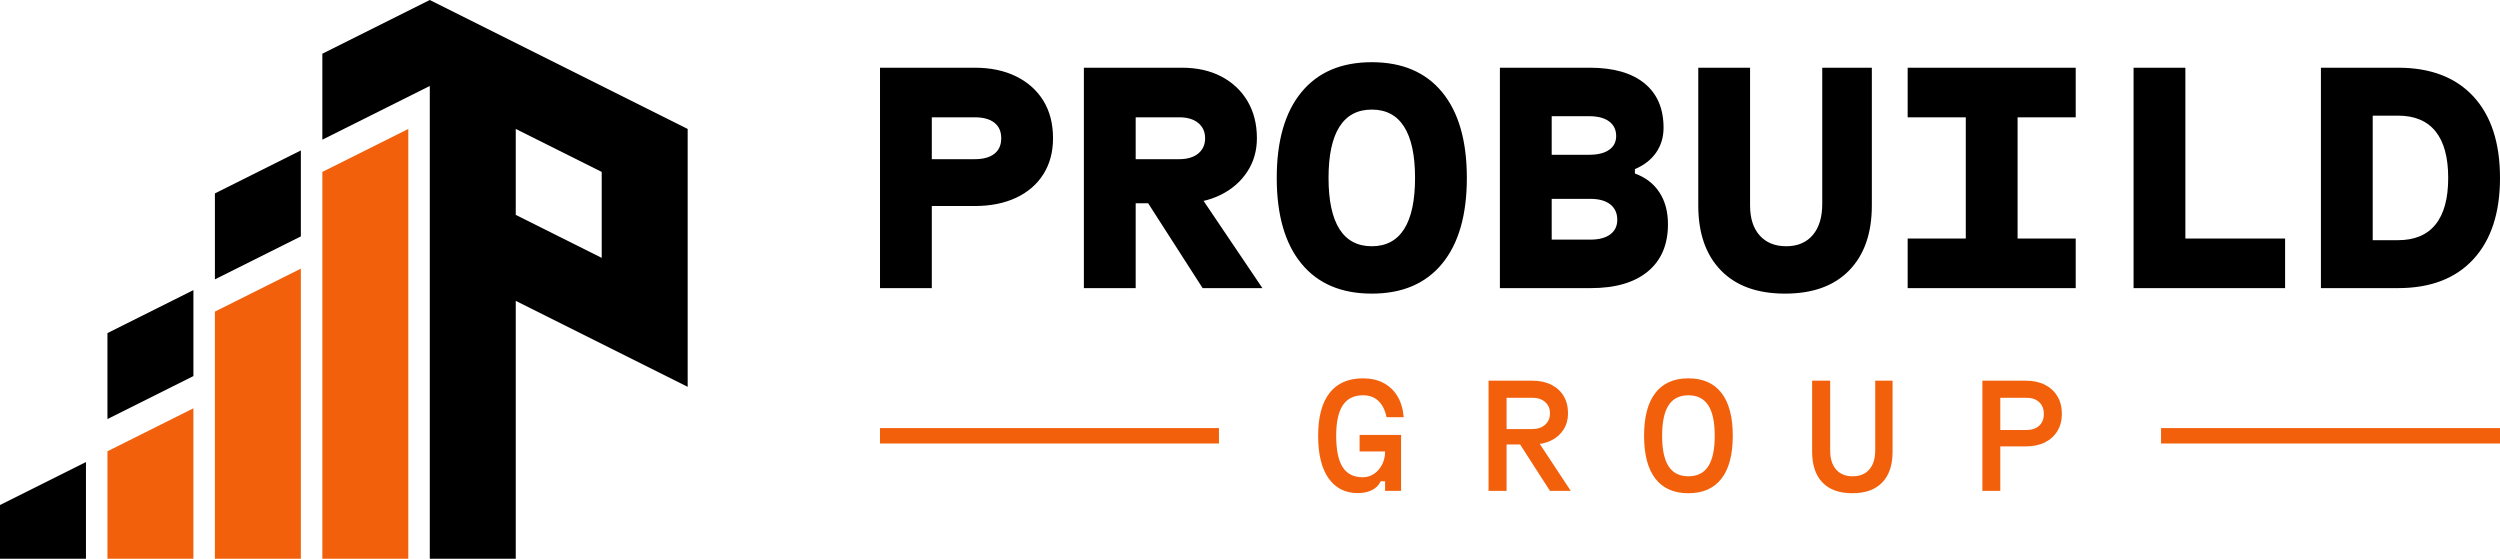
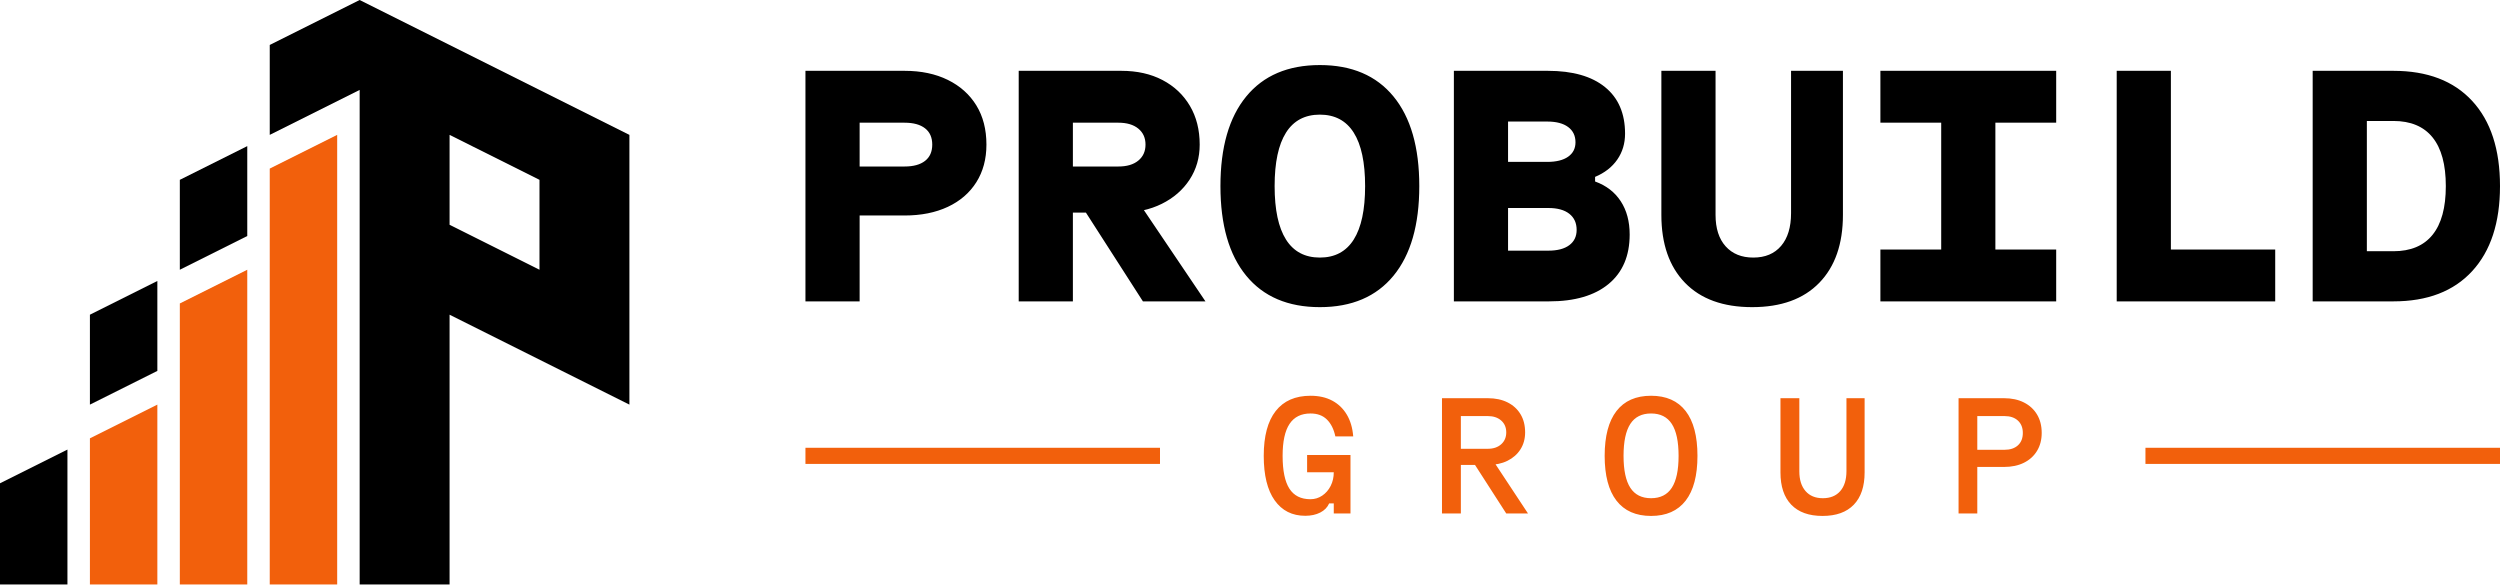
- <svg xmlns="http://www.w3.org/2000/svg" viewBox="0 0 453.706 101.376" width="453.706" height="101.376" role="img" aria-label="ProBuild Group">
-   <g transform="translate(0 0) scale(0.975) translate(24 -8)">
+ <svg xmlns="http://www.w3.org/2000/svg" viewBox="0 0 433.743 101.376" width="433.743" height="101.376" role="img" aria-label="ProBuild Group">
+   <g transform="translate(0 0) scale(0.975) translate(8 -8)">
    <g fill="#F2600C">
-       <path d="M-4 92L12 84V112H-4Z" />
-       <path d="M16 66L32 58V112H16Z" />
-       <path d="M36 40L52 32V112H36Z" />
+       <path d="M40 38L52 32L52 112L40 112Z" />
+       <path d="M24 62L36 56L36 112L24 112Z" />
+       <path d="M8 86L20 80L20 112L8 112Z" />
    </g>
-     <path fill="#000000" fill-rule="evenodd" d="M36 18L56 8L104 32V80L72 64V112H56V24L36 34Z M72 32L88 40V56L72 48Z M-24 102L-8 94V112H-24Z M-4 70L12 62V78L-4 86Z M16 44L32 36V52L16 60Z" />
+     <path fill="#000000" fill-rule="evenodd" d="M40 16L56 8L104 32L104 80L72 64L72 112L56 112L56 24L40 32Z M72 32L88 40L88 56L72 48Z M24 40L36 34L36 50L24 56Z M8 64L20 58L20 74L8 80Z M-8 94L4 88L4 112L-8 112Z" />
  </g>
-   <path fill="#000000" d="M159.706 52.288V12.288H176.906Q181.206 12.288 184.406 13.863Q187.606 15.438 189.356 18.288Q191.106 21.138 191.106 25.088Q191.106 28.838 189.356 31.613Q187.606 34.388 184.406 35.888Q181.206 37.388 176.906 37.388H169.106V52.288ZM169.106 28.888H176.906Q179.206 28.888 180.456 27.913Q181.706 26.938 181.706 25.088Q181.706 23.238 180.456 22.263Q179.206 21.288 176.906 21.288H169.106ZM196.706 52.288V12.288H214.506Q218.606 12.288 221.656 13.888Q224.706 15.488 226.406 18.363Q228.106 21.238 228.106 25.088Q228.106 28.488 226.356 31.163Q224.606 33.838 221.531 35.363Q218.456 36.888 214.506 36.888H206.106V52.288ZM218.256 52.288 207.406 35.388H217.706L229.106 52.288ZM206.106 28.888H214.006Q216.206 28.888 217.456 27.863Q218.706 26.838 218.706 25.088Q218.706 23.338 217.456 22.313Q216.206 21.288 214.006 21.288H206.106ZM248.956 53.288Q240.656 53.288 236.181 47.838Q231.706 42.388 231.706 32.288Q231.706 22.188 236.181 16.738Q240.656 11.288 248.956 11.288Q257.256 11.288 261.731 16.738Q266.206 22.188 266.206 32.288Q266.206 42.388 261.731 47.838Q257.256 53.288 248.956 53.288ZM248.956 44.688Q252.856 44.688 254.831 41.563Q256.806 38.438 256.806 32.288Q256.806 26.138 254.831 23.013Q252.856 19.888 248.956 19.888Q245.056 19.888 243.081 23.013Q241.106 26.138 241.106 32.288Q241.106 38.438 243.081 41.563Q245.056 44.688 248.956 44.688ZM272.206 52.288V12.288H288.506Q294.956 12.288 298.431 15.113Q301.906 17.938 301.906 23.188Q301.906 25.738 300.556 27.688Q299.206 29.638 296.706 30.688V31.488Q299.606 32.538 301.156 34.913Q302.706 37.288 302.706 40.688Q302.706 46.238 299.056 49.263Q295.406 52.288 288.706 52.288ZM281.606 43.488H288.606Q290.956 43.488 292.231 42.538Q293.506 41.588 293.506 39.888Q293.506 38.088 292.231 37.088Q290.956 36.088 288.606 36.088H281.606ZM281.606 28.088H288.406Q290.756 28.088 292.031 27.188Q293.306 26.288 293.306 24.688Q293.306 22.988 292.031 22.038Q290.756 21.088 288.406 21.088H281.606ZM308.206 12.288H317.606V37.288Q317.606 40.788 319.356 42.738Q321.106 44.688 324.156 44.688Q327.256 44.688 328.981 42.663Q330.706 40.638 330.706 36.988V12.288H339.706V37.288Q339.706 44.838 335.606 49.063Q331.506 53.288 323.956 53.288Q316.406 53.288 312.306 49.063Q308.206 44.838 308.206 37.288ZM346.206 52.288V43.288H356.756V21.288H346.206V12.288H376.706V21.288H366.156V43.288H376.706V52.288ZM387.206 52.288V12.288H396.606V43.288H414.706V52.288ZM421.206 52.288V12.288H435.206Q444.056 12.288 448.881 17.513Q453.706 22.738 453.706 32.288Q453.706 41.788 448.881 47.038Q444.056 52.288 435.206 52.288ZM430.606 43.588H435.206Q439.706 43.588 442.006 40.738Q444.306 37.888 444.306 32.288Q444.306 26.688 442.006 23.838Q439.706 20.988 435.206 20.988H430.606Z" />
+   <path fill="#000000" d="M139.743 52.288V12.288H156.943Q161.243 12.288 164.443 13.863Q167.643 15.438 169.393 18.288Q171.143 21.138 171.143 25.088Q171.143 28.838 169.393 31.613Q167.643 34.388 164.443 35.888Q161.243 37.388 156.943 37.388H149.143V52.288ZM149.143 28.888H156.943Q159.243 28.888 160.493 27.913Q161.743 26.938 161.743 25.088Q161.743 23.238 160.493 22.263Q159.243 21.288 156.943 21.288H149.143ZM176.743 52.288V12.288H194.543Q198.643 12.288 201.693 13.888Q204.743 15.488 206.443 18.363Q208.143 21.238 208.143 25.088Q208.143 28.488 206.393 31.163Q204.643 33.838 201.568 35.363Q198.493 36.888 194.543 36.888H186.143V52.288ZM198.293 52.288 187.443 35.388H197.743L209.143 52.288ZM186.143 28.888H194.043Q196.243 28.888 197.493 27.863Q198.743 26.838 198.743 25.088Q198.743 23.338 197.493 22.313Q196.243 21.288 194.043 21.288H186.143ZM228.993 53.288Q220.693 53.288 216.218 47.838Q211.743 42.388 211.743 32.288Q211.743 22.188 216.218 16.738Q220.693 11.288 228.993 11.288Q237.293 11.288 241.768 16.738Q246.243 22.188 246.243 32.288Q246.243 42.388 241.768 47.838Q237.293 53.288 228.993 53.288ZM228.993 44.688Q232.893 44.688 234.868 41.563Q236.843 38.438 236.843 32.288Q236.843 26.138 234.868 23.013Q232.893 19.888 228.993 19.888Q225.093 19.888 223.118 23.013Q221.143 26.138 221.143 32.288Q221.143 38.438 223.118 41.563Q225.093 44.688 228.993 44.688ZM252.243 52.288V12.288H268.543Q274.993 12.288 278.468 15.113Q281.943 17.938 281.943 23.188Q281.943 25.738 280.593 27.688Q279.243 29.638 276.743 30.688V31.488Q279.643 32.538 281.193 34.913Q282.743 37.288 282.743 40.688Q282.743 46.238 279.093 49.263Q275.443 52.288 268.743 52.288ZM261.643 43.488H268.643Q270.993 43.488 272.268 42.538Q273.543 41.588 273.543 39.888Q273.543 38.088 272.268 37.088Q270.993 36.088 268.643 36.088H261.643ZM261.643 28.088H268.443Q270.793 28.088 272.068 27.188Q273.343 26.288 273.343 24.688Q273.343 22.988 272.068 22.038Q270.793 21.088 268.443 21.088H261.643ZM288.243 12.288H297.643V37.288Q297.643 40.788 299.393 42.738Q301.143 44.688 304.193 44.688Q307.293 44.688 309.018 42.663Q310.743 40.638 310.743 36.988V12.288H319.743V37.288Q319.743 44.838 315.643 49.063Q311.543 53.288 303.993 53.288Q296.443 53.288 292.343 49.063Q288.243 44.838 288.243 37.288ZM326.243 52.288V43.288H336.793V21.288H326.243V12.288H356.743V21.288H346.193V43.288H356.743V52.288ZM367.243 52.288V12.288H376.643V43.288H394.743V52.288ZM401.243 52.288V12.288H415.243Q424.093 12.288 428.918 17.513Q433.743 22.738 433.743 32.288Q433.743 41.788 428.918 47.038Q424.093 52.288 415.243 52.288ZM410.643 43.588H415.243Q419.743 43.588 422.043 40.738Q424.343 37.888 424.343 32.288Q424.343 26.688 422.043 23.838Q419.743 20.988 415.243 20.988H410.643Z" />
  <g fill="#F2600C">
-     <rect x="159.706" y="77.688" width="61.513" height="2.8" />
-     <rect x="392.194" y="77.688" width="61.513" height="2.8" />
-     <path d="M246.419 89.488Q243.019 89.488 241.119 86.813Q239.219 84.138 239.219 79.088Q239.219 73.963 241.294 71.313Q243.369 68.663 247.344 68.663Q249.519 68.663 251.106 69.513Q252.694 70.363 253.631 71.938Q254.569 73.513 254.744 75.713H251.644Q251.244 73.838 250.181 72.788Q249.119 71.738 247.344 71.738Q244.894 71.738 243.694 73.55Q242.494 75.363 242.494 79.088Q242.494 82.938 243.669 84.776Q244.844 86.613 247.319 86.613Q248.444 86.613 249.369 85.988Q250.294 85.363 250.831 84.301Q251.369 83.238 251.369 81.938H246.744V78.938H254.269V89.088H251.369V87.338H250.569Q250.119 88.363 249.019 88.926Q247.919 89.488 246.419 89.488ZM270.144 89.088V69.088H278.119Q280.069 69.088 281.519 69.813Q282.969 70.538 283.769 71.863Q284.569 73.188 284.569 75.013Q284.569 76.688 283.756 77.963Q282.944 79.238 281.494 79.951Q280.044 80.663 278.119 80.663H273.419V89.088ZM281.294 89.088 275.519 80.113H279.144L285.069 89.088ZM273.419 77.863H278.094Q279.544 77.863 280.419 77.076Q281.294 76.288 281.294 75.013Q281.294 73.738 280.419 72.963Q279.544 72.188 278.094 72.188H273.419ZM306.419 89.513Q302.469 89.513 300.419 86.863Q298.369 84.213 298.369 79.088Q298.369 73.963 300.419 71.313Q302.469 68.663 306.419 68.663Q310.369 68.663 312.419 71.313Q314.469 73.963 314.469 79.088Q314.469 84.213 312.419 86.863Q310.369 89.513 306.419 89.513ZM306.419 86.438Q308.844 86.438 310.019 84.626Q311.194 82.813 311.194 79.088Q311.194 75.363 310.019 73.55Q308.844 71.738 306.419 71.738Q303.994 71.738 302.819 73.55Q301.644 75.363 301.644 79.088Q301.644 82.813 302.819 84.626Q303.994 86.438 306.419 86.438ZM328.869 69.088H332.144V81.788Q332.144 83.963 333.219 85.201Q334.294 86.438 336.219 86.438Q338.169 86.438 339.244 85.201Q340.319 83.963 340.319 81.738V69.088H343.469V81.963Q343.469 85.613 341.594 87.563Q339.719 89.513 336.169 89.513Q332.619 89.513 330.744 87.563Q328.869 85.613 328.869 81.963ZM359.769 89.088V69.088H367.669Q369.644 69.088 371.106 69.826Q372.569 70.563 373.381 71.913Q374.194 73.263 374.194 75.113Q374.194 76.888 373.381 78.226Q372.569 79.563 371.106 80.288Q369.644 81.013 367.669 81.013H363.019V89.088ZM363.019 78.038H367.744Q369.219 78.038 370.069 77.263Q370.919 76.488 370.919 75.113Q370.919 73.763 370.069 72.976Q369.219 72.188 367.744 72.188H363.019Z" />
+     <rect x="139.743" y="77.688" width="61.513" height="2.8" />
+     <rect x="372.23" y="77.688" width="61.513" height="2.8" />
+     <path d="M226.455 89.488Q223.055 89.488 221.155 86.813Q219.255 84.138 219.255 79.088Q219.255 73.963 221.33 71.313Q223.405 68.663 227.38 68.663Q229.555 68.663 231.143 69.513Q232.73 70.363 233.668 71.938Q234.605 73.513 234.78 75.713H231.68Q231.28 73.838 230.218 72.788Q229.155 71.738 227.38 71.738Q224.93 71.738 223.73 73.55Q222.53 75.363 222.53 79.088Q222.53 82.938 223.705 84.776Q224.88 86.613 227.355 86.613Q228.48 86.613 229.405 85.988Q230.33 85.363 230.868 84.301Q231.405 83.238 231.405 81.938H226.78V78.938H234.305V89.088H231.405V87.338H230.605Q230.155 88.363 229.055 88.926Q227.955 89.488 226.455 89.488ZM250.18 89.088V69.088H258.155Q260.105 69.088 261.555 69.813Q263.005 70.538 263.805 71.863Q264.605 73.188 264.605 75.013Q264.605 76.688 263.793 77.963Q262.98 79.238 261.53 79.951Q260.08 80.663 258.155 80.663H253.455V89.088ZM261.33 89.088 255.555 80.113H259.18L265.105 89.088ZM253.455 77.863H258.13Q259.58 77.863 260.455 77.076Q261.33 76.288 261.33 75.013Q261.33 73.738 260.455 72.963Q259.58 72.188 258.13 72.188H253.455ZM286.455 89.513Q282.505 89.513 280.455 86.863Q278.405 84.213 278.405 79.088Q278.405 73.963 280.455 71.313Q282.505 68.663 286.455 68.663Q290.405 68.663 292.455 71.313Q294.505 73.963 294.505 79.088Q294.505 84.213 292.455 86.863Q290.405 89.513 286.455 89.513ZM286.455 86.438Q288.88 86.438 290.055 84.626Q291.23 82.813 291.23 79.088Q291.23 75.363 290.055 73.55Q288.88 71.738 286.455 71.738Q284.03 71.738 282.855 73.55Q281.68 75.363 281.68 79.088Q281.68 82.813 282.855 84.626Q284.03 86.438 286.455 86.438ZM308.905 69.088H312.18V81.788Q312.18 83.963 313.255 85.201Q314.33 86.438 316.255 86.438Q318.205 86.438 319.28 85.201Q320.355 83.963 320.355 81.738V69.088H323.505V81.963Q323.505 85.613 321.63 87.563Q319.755 89.513 316.205 89.513Q312.655 89.513 310.78 87.563Q308.905 85.613 308.905 81.963ZM339.805 89.088V69.088H347.705Q349.68 69.088 351.143 69.826Q352.605 70.563 353.418 71.913Q354.23 73.263 354.23 75.113Q354.23 76.888 353.418 78.226Q352.605 79.563 351.143 80.288Q349.68 81.013 347.705 81.013H343.055V89.088ZM343.055 78.038H347.78Q349.255 78.038 350.105 77.263Q350.955 76.488 350.955 75.113Q350.955 73.763 350.105 72.976Q349.255 72.188 347.78 72.188H343.055Z" />
  </g>
</svg>
